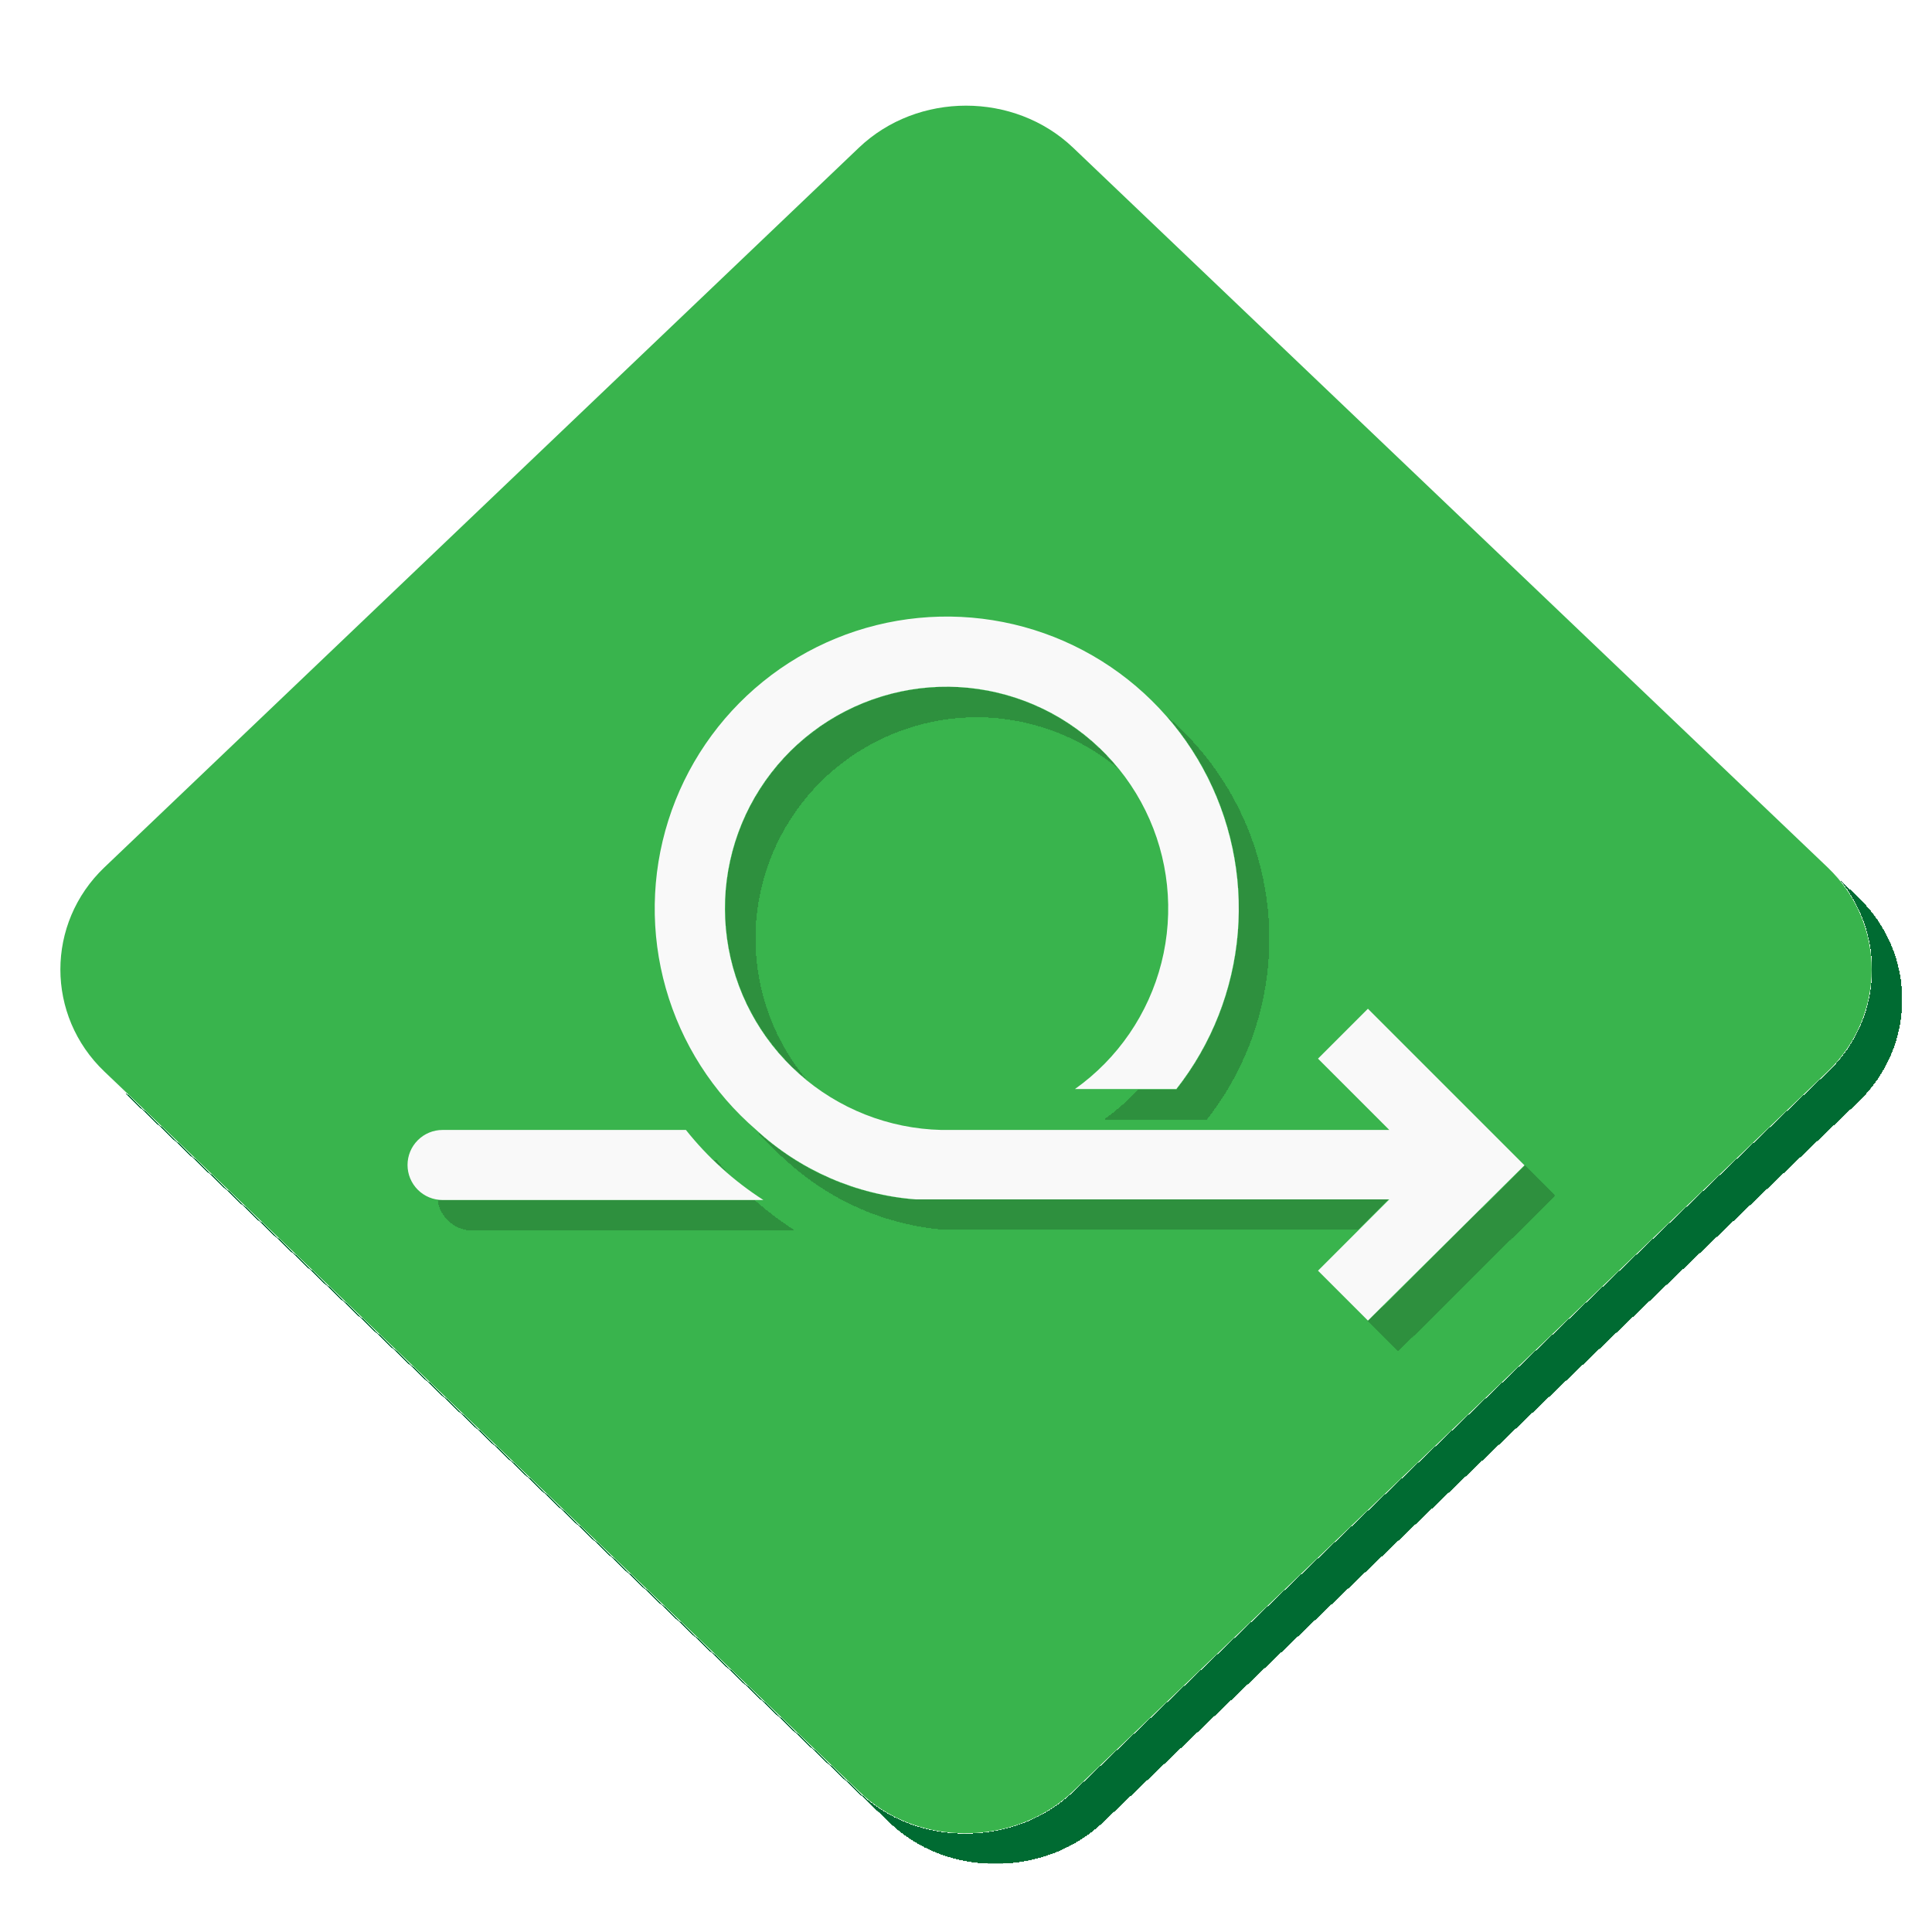
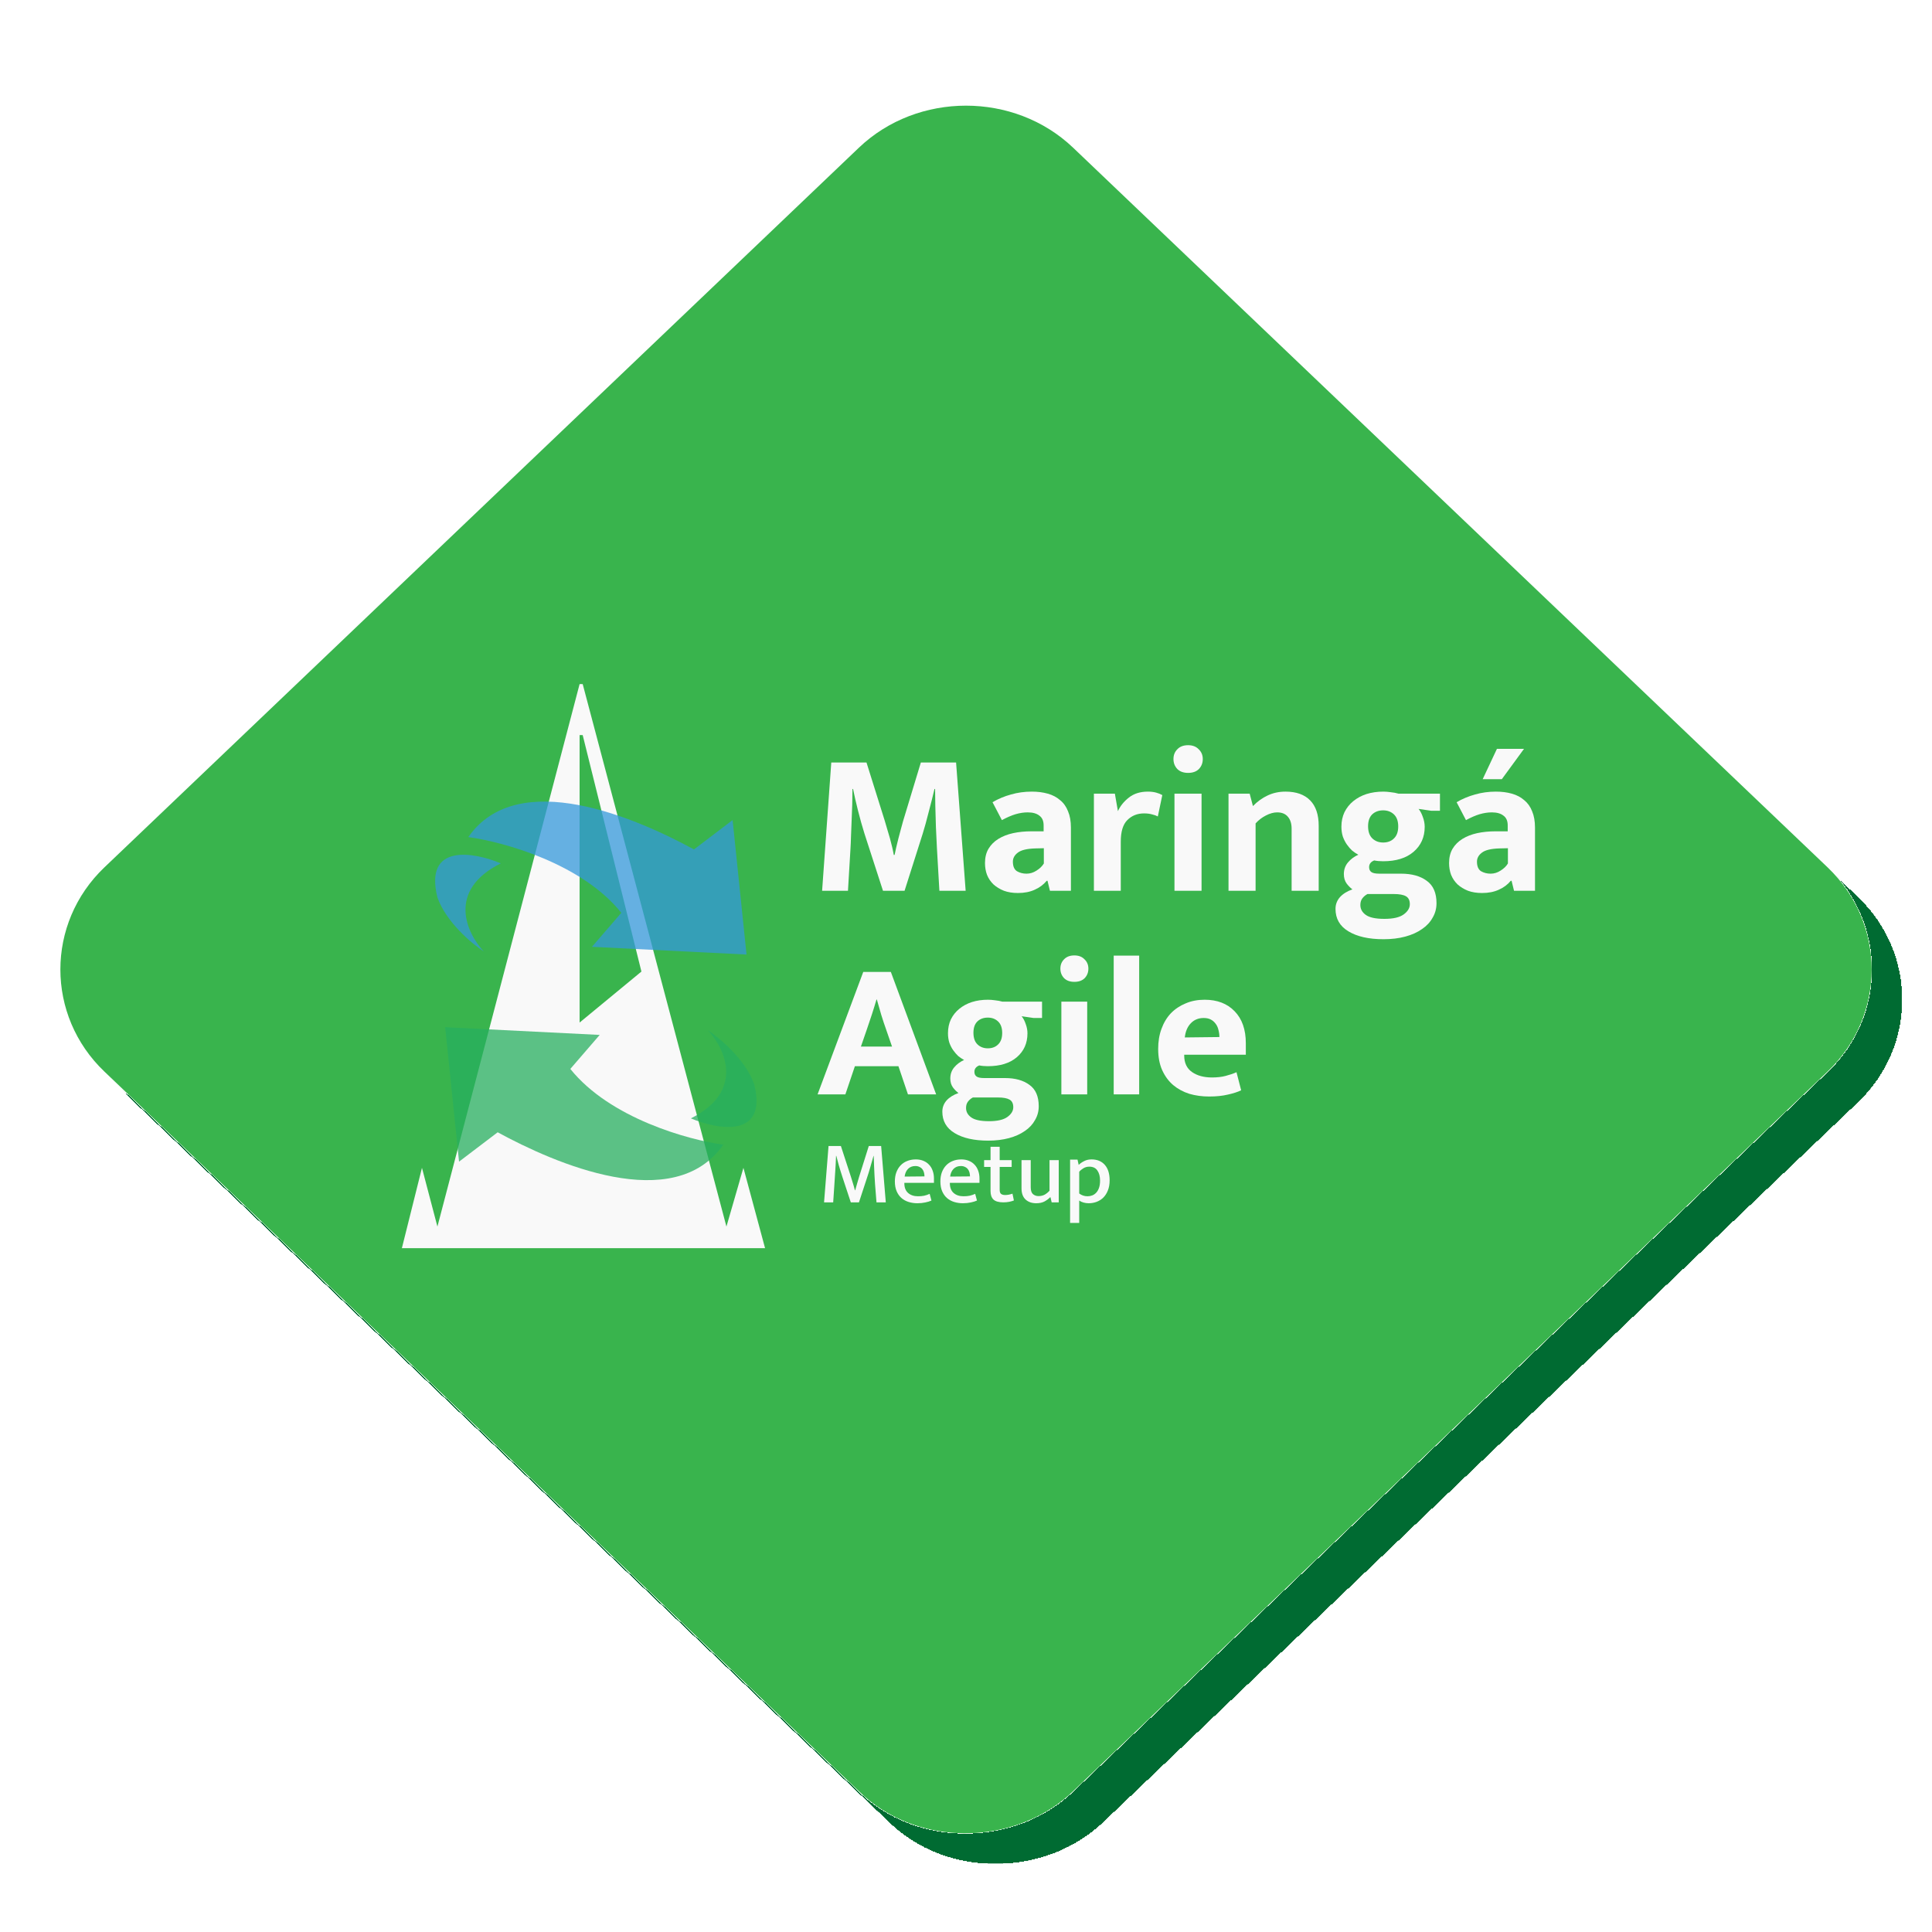
- <svg xmlns="http://www.w3.org/2000/svg" viewBox="0 0 128 128" fill="none">
-   <g filter="url(#filter0_d_104_2791)">
+ <svg xmlns="http://www.w3.org/2000/svg" width="128" height="128" viewBox="0 0 128 128" fill="none">
+   <g filter="url(#filter0_d_244_1658)">
    <path d="M56.905 118.676L6.919 70.997C3.027 67.285 3.027 61.175 6.919 57.463L56.905 9.784C60.797 6.072 67.203 6.072 71.095 9.784L121.081 57.463C124.973 61.175 124.973 67.285 121.081 70.997L71.095 118.676C69.853 119.86 68.345 120.667 66.743 121.095C64.58 121.674 62.251 121.565 60.179 120.769C58.972 120.305 57.852 119.607 56.905 118.676Z" fill="#39B44D" />
  </g>
-   <g filter="url(#filter1_d_104_2791)">
-     <path d="M45.444 74.862H29.321C28.705 74.862 28.115 75.106 27.68 75.542C27.244 75.977 27 76.567 27 77.183C27 77.798 27.244 78.389 27.68 78.824C28.115 79.259 28.705 79.504 29.321 79.504H50.578C48.624 78.248 46.889 76.68 45.444 74.862Z" fill="#F9F9F9" />
-     <path d="M90.628 66.831L87.321 70.138L92.045 74.862H62.367C58.88 74.78 55.536 73.459 52.933 71.136C50.331 68.813 48.64 65.64 48.164 62.184C47.689 58.729 48.458 55.216 50.336 52.276C52.214 49.337 55.076 47.161 58.412 46.14C61.747 45.118 65.337 45.317 68.539 46.702C71.741 48.086 74.346 50.564 75.887 53.694C77.428 56.823 77.804 60.399 76.949 63.781C76.094 67.163 74.063 70.13 71.219 72.151H77.935C80.277 69.171 81.692 65.569 82.005 61.792C82.318 58.015 81.514 54.229 79.694 50.905C77.874 47.58 75.118 44.864 71.767 43.092C68.417 41.321 64.62 40.572 60.848 40.94C57.076 41.307 53.495 42.774 50.549 45.159C47.604 47.544 45.424 50.742 44.279 54.355C43.135 57.968 43.077 61.837 44.113 65.483C45.149 69.129 47.233 72.39 50.106 74.862C53.014 77.541 56.74 79.162 60.683 79.462C61.114 79.462 61.566 79.462 62.018 79.462H92.045L87.321 84.186L90.628 87.493L101 77.203L90.628 66.831Z" fill="#F9F9F9" />
-   </g>
+   <path fill-rule="evenodd" clip-rule="evenodd" d="M38.605 45.322L48.128 81.263L49.254 77.372L50.688 82.696H26.625L27.956 77.372L28.98 81.263L38.4 45.322H38.605ZM38.4 67.747V48.701H38.605L42.496 64.368L38.4 67.747Z" fill="#F9F9F9" />
+   <path d="M31.027 55.459C33.314 55.766 38.543 57.2 41.164 60.477C40.673 61.05 39.663 62.217 39.219 62.729L49.459 63.241L48.537 54.333L45.977 56.278C42.223 54.23 34.304 50.749 31.027 55.459Z" fill="#3598DB" fill-opacity="0.75" />
+   <path d="M33.178 57.2C31.403 56.449 28.078 55.848 28.98 59.453C29.553 61.091 31.266 62.525 32.051 63.036C30.925 61.842 29.573 59.002 33.178 57.2Z" fill="#3598DB" fill-opacity="0.75" />
+   <path d="M47.923 75.836C45.636 75.529 40.407 74.095 37.786 70.819C38.277 70.245 39.287 69.078 39.731 68.566L29.492 68.054L30.413 76.962L32.973 75.017C36.727 77.065 44.646 80.546 47.923 75.836Z" fill="#27AE5F" fill-opacity="0.75" />
+   <path d="M45.772 74.095C47.547 74.846 50.872 75.447 49.971 71.843C49.397 70.204 47.684 68.771 46.899 68.259C48.025 69.453 49.377 72.293 45.772 74.095Z" fill="#27AE5F" fill-opacity="0.75" />
+   <path d="M96.504 53.148C96.891 52.923 97.3 52.752 97.732 52.635C98.163 52.51 98.622 52.447 99.108 52.447C99.494 52.447 99.845 52.492 100.16 52.581C100.483 52.671 100.758 52.815 100.983 53.013C101.216 53.202 101.392 53.449 101.509 53.755C101.635 54.052 101.698 54.411 101.698 54.834V59.016H100.308L100.146 58.355H100.092C99.885 58.607 99.62 58.805 99.296 58.948C98.982 59.092 98.613 59.164 98.19 59.164C97.84 59.164 97.529 59.115 97.26 59.016C96.99 58.908 96.76 58.769 96.572 58.598C96.383 58.418 96.239 58.206 96.14 57.964C96.05 57.721 96.005 57.46 96.005 57.181C96.005 56.813 96.081 56.498 96.234 56.237C96.396 55.967 96.617 55.747 96.895 55.576C97.174 55.405 97.498 55.279 97.867 55.198C98.244 55.117 98.649 55.077 99.081 55.077H99.89V54.686C99.89 54.389 99.796 54.173 99.607 54.038C99.427 53.894 99.171 53.822 98.838 53.822C98.577 53.822 98.307 53.863 98.028 53.944C97.759 54.025 97.457 54.155 97.125 54.335L96.504 53.148ZM99.903 56.197L99.323 56.21C98.775 56.228 98.393 56.322 98.177 56.493C97.961 56.655 97.853 56.853 97.853 57.087C97.853 57.393 97.943 57.604 98.123 57.721C98.312 57.829 98.523 57.883 98.757 57.883C98.991 57.883 99.211 57.815 99.418 57.68C99.634 57.545 99.796 57.388 99.903 57.208V56.197ZM99.499 51.624H98.231L99.175 49.614H100.969L99.499 51.624Z" fill="#F9F9F9" />
+   <path d="M88.872 54.767C88.872 54.416 88.94 54.097 89.075 53.809C89.219 53.521 89.412 53.278 89.655 53.081C89.907 52.874 90.199 52.716 90.532 52.608C90.873 52.501 91.246 52.447 91.651 52.447C91.804 52.447 91.971 52.46 92.15 52.487C92.33 52.505 92.497 52.536 92.649 52.581H95.401V53.715H94.821L93.985 53.593C94.102 53.737 94.196 53.917 94.268 54.133C94.349 54.349 94.39 54.564 94.39 54.78C94.39 55.464 94.142 56.017 93.648 56.439C93.162 56.853 92.492 57.06 91.638 57.06C91.413 57.06 91.215 57.042 91.044 57.006C90.819 57.096 90.707 57.244 90.707 57.451C90.707 57.595 90.756 57.703 90.855 57.775C90.954 57.847 91.13 57.883 91.381 57.883H92.825C93.535 57.883 94.102 58.04 94.525 58.355C94.956 58.661 95.172 59.155 95.172 59.839C95.172 60.19 95.087 60.509 94.916 60.797C94.754 61.093 94.52 61.345 94.214 61.552C93.909 61.768 93.54 61.934 93.108 62.051C92.676 62.168 92.195 62.226 91.665 62.226C90.684 62.226 89.907 62.051 89.331 61.7C88.764 61.359 88.481 60.864 88.481 60.216C88.481 59.92 88.58 59.659 88.778 59.434C88.976 59.218 89.25 59.047 89.601 58.922C89.475 58.831 89.349 58.706 89.223 58.544C89.097 58.373 89.034 58.162 89.034 57.91C89.034 57.613 89.124 57.357 89.304 57.141C89.484 56.925 89.713 56.754 89.992 56.628C89.857 56.556 89.722 56.466 89.587 56.358C89.461 56.242 89.344 56.107 89.237 55.954C89.129 55.801 89.039 55.626 88.967 55.428C88.904 55.23 88.872 55.01 88.872 54.767ZM90.599 59.232C90.464 59.304 90.352 59.398 90.262 59.515C90.172 59.632 90.127 59.78 90.127 59.96C90.127 60.221 90.244 60.437 90.478 60.608C90.721 60.788 91.134 60.877 91.719 60.877C92.303 60.877 92.73 60.779 93 60.581C93.27 60.383 93.405 60.158 93.405 59.906C93.405 59.654 93.319 59.479 93.149 59.38C92.978 59.281 92.712 59.232 92.353 59.232H90.599ZM92.636 54.753C92.636 54.403 92.541 54.137 92.353 53.957C92.164 53.778 91.925 53.688 91.638 53.688C91.341 53.688 91.098 53.778 90.909 53.957C90.729 54.137 90.639 54.398 90.639 54.74C90.639 55.099 90.734 55.369 90.923 55.549C91.112 55.729 91.35 55.819 91.638 55.819C91.934 55.819 92.173 55.729 92.353 55.549C92.541 55.369 92.636 55.104 92.636 54.753Z" fill="#F9F9F9" />
+   <path d="M83.186 59.016H81.392V52.581H82.794L83.01 53.404C83.307 53.099 83.631 52.865 83.982 52.703C84.341 52.532 84.737 52.447 85.169 52.447C85.879 52.447 86.423 52.64 86.801 53.027C87.179 53.413 87.367 53.975 87.367 54.713V59.016H85.573V54.902C85.573 54.569 85.492 54.308 85.331 54.119C85.169 53.921 84.93 53.822 84.616 53.822C84.382 53.822 84.135 53.89 83.874 54.025C83.622 54.151 83.392 54.326 83.186 54.551V59.016Z" fill="#F9F9F9" />
+   <path d="M77.812 59.016V52.581H79.606V59.016H77.812ZM78.716 51.206C78.41 51.206 78.172 51.12 78.001 50.949C77.83 50.769 77.745 50.549 77.745 50.288C77.745 50.027 77.83 49.812 78.001 49.641C78.172 49.461 78.41 49.371 78.716 49.371C79.013 49.371 79.246 49.461 79.417 49.641C79.597 49.812 79.687 50.027 79.687 50.288C79.687 50.549 79.602 50.769 79.431 50.949C79.26 51.12 79.022 51.206 78.716 51.206Z" fill="#F9F9F9" />
+   <path d="M72.474 59.016V52.581H73.863L74.065 53.742C74.218 53.4 74.461 53.099 74.794 52.838C75.126 52.577 75.545 52.447 76.048 52.447C76.255 52.447 76.439 52.469 76.601 52.514C76.763 52.559 76.898 52.613 77.006 52.676L76.709 54.092C76.61 54.038 76.484 53.993 76.332 53.957C76.179 53.912 75.999 53.89 75.792 53.89C75.351 53.89 74.983 54.038 74.686 54.335C74.398 54.623 74.254 55.099 74.254 55.765V59.016H72.474Z" fill="#F9F9F9" />
+   <path d="M65.757 53.148C66.144 52.923 66.553 52.752 66.985 52.635C67.417 52.51 67.875 52.447 68.361 52.447C68.748 52.447 69.098 52.492 69.413 52.581C69.737 52.671 70.011 52.815 70.236 53.013C70.47 53.202 70.645 53.449 70.762 53.755C70.888 54.052 70.951 54.411 70.951 54.834V59.016H69.561L69.4 58.355H69.346C69.139 58.607 68.874 58.804 68.55 58.948C68.235 59.092 67.866 59.164 67.444 59.164C67.093 59.164 66.783 59.115 66.513 59.016C66.243 58.908 66.014 58.769 65.825 58.598C65.636 58.418 65.492 58.206 65.393 57.964C65.303 57.721 65.258 57.46 65.258 57.181C65.258 56.813 65.335 56.498 65.488 56.237C65.65 55.967 65.87 55.747 66.149 55.576C66.427 55.405 66.751 55.279 67.12 55.198C67.498 55.117 67.902 55.077 68.334 55.077H69.143V54.686C69.143 54.389 69.049 54.173 68.86 54.038C68.68 53.894 68.424 53.822 68.091 53.822C67.83 53.822 67.561 53.863 67.282 53.944C67.012 54.025 66.711 54.155 66.378 54.335L65.757 53.148ZM69.157 56.197L68.577 56.21C68.028 56.228 67.646 56.322 67.43 56.493C67.214 56.655 67.106 56.853 67.106 57.087C67.106 57.393 67.196 57.604 67.376 57.721C67.565 57.829 67.776 57.883 68.01 57.883C68.244 57.883 68.464 57.815 68.671 57.68C68.887 57.545 69.049 57.388 69.157 57.208V56.197Z" fill="#F9F9F9" />
+   <path d="M55.074 50.517H57.407L58.621 54.389C58.675 54.56 58.729 54.744 58.783 54.942C58.846 55.14 58.905 55.338 58.959 55.536C59.013 55.733 59.062 55.927 59.107 56.116C59.152 56.304 59.188 56.48 59.215 56.642H59.269C59.296 56.498 59.332 56.331 59.377 56.143C59.422 55.945 59.471 55.742 59.525 55.536C59.579 55.329 59.633 55.126 59.687 54.929C59.741 54.731 59.791 54.551 59.835 54.389L61.009 50.517H63.343L63.977 59.016H62.237C62.183 58.081 62.129 57.145 62.075 56.21C62.021 55.275 61.985 54.331 61.967 53.377L61.953 52.271H61.913C61.796 52.766 61.666 53.283 61.522 53.822C61.387 54.362 61.256 54.834 61.13 55.239L59.93 59.016H58.5L57.272 55.225C57.12 54.74 56.976 54.227 56.841 53.688C56.706 53.148 56.598 52.676 56.517 52.271H56.477C56.477 52.595 56.472 52.937 56.463 53.296C56.454 53.647 56.441 53.998 56.423 54.349C56.414 54.699 56.4 55.045 56.382 55.387C56.373 55.72 56.36 56.026 56.342 56.304L56.18 59.016H54.467L55.074 50.517Z" fill="#F9F9F9" />
+   <path d="M82.539 69.879H78.457V69.93C78.457 70.419 78.629 70.784 78.973 71.025C79.316 71.265 79.758 71.385 80.299 71.385C80.642 71.385 80.943 71.351 81.2 71.282C81.466 71.213 81.707 71.132 81.921 71.037L82.23 72.235C81.999 72.347 81.707 72.441 81.355 72.518C81.003 72.604 80.586 72.647 80.106 72.647C79.642 72.647 79.204 72.587 78.792 72.467C78.389 72.338 78.033 72.145 77.724 71.887C77.423 71.63 77.183 71.304 77.002 70.909C76.822 70.514 76.732 70.042 76.732 69.492C76.732 69.003 76.805 68.561 76.951 68.166C77.097 67.763 77.303 67.419 77.569 67.136C77.844 66.853 78.17 66.634 78.548 66.479C78.925 66.316 79.346 66.235 79.81 66.235C80.642 66.235 81.303 66.488 81.793 66.994C82.29 67.501 82.539 68.209 82.539 69.119V69.879ZM80.788 68.707C80.788 68.544 80.767 68.385 80.724 68.23C80.689 68.076 80.629 67.943 80.543 67.831C80.458 67.711 80.35 67.617 80.222 67.548C80.093 67.479 79.934 67.445 79.745 67.445C79.402 67.445 79.118 67.561 78.895 67.793C78.672 68.024 78.539 68.338 78.496 68.733L80.788 68.707Z" fill="#F9F9F9" />
+   <path d="M73.786 72.505V63.312H75.473V72.505H73.786Z" fill="#F9F9F9" />
+   <path d="M70.318 72.505V66.363H72.03V72.505H70.318ZM71.18 65.05C70.889 65.05 70.661 64.968 70.498 64.805C70.335 64.634 70.253 64.423 70.253 64.174C70.253 63.925 70.335 63.719 70.498 63.556C70.661 63.385 70.889 63.299 71.18 63.299C71.464 63.299 71.687 63.385 71.85 63.556C72.022 63.719 72.108 63.925 72.108 64.174C72.108 64.423 72.026 64.634 71.863 64.805C71.7 64.968 71.472 65.05 71.18 65.05Z" fill="#F9F9F9" />
+   <path d="M62.806 68.449C62.806 68.115 62.87 67.81 62.999 67.535C63.136 67.26 63.321 67.029 63.553 66.84C63.793 66.642 64.072 66.492 64.39 66.389C64.716 66.286 65.072 66.235 65.458 66.235C65.604 66.235 65.763 66.248 65.935 66.273C66.106 66.29 66.265 66.32 66.411 66.363H69.038V67.445H68.484L67.686 67.329C67.797 67.466 67.888 67.638 67.956 67.844C68.034 68.05 68.072 68.256 68.072 68.462C68.072 69.115 67.836 69.642 67.364 70.046C66.9 70.441 66.261 70.638 65.445 70.638C65.231 70.638 65.042 70.621 64.879 70.587C64.664 70.673 64.557 70.814 64.557 71.012C64.557 71.149 64.604 71.252 64.699 71.321C64.793 71.389 64.96 71.424 65.201 71.424H66.579C67.257 71.424 67.797 71.574 68.201 71.874C68.613 72.166 68.819 72.638 68.819 73.291C68.819 73.626 68.737 73.93 68.574 74.205C68.42 74.488 68.197 74.729 67.905 74.926C67.613 75.132 67.261 75.291 66.849 75.403C66.437 75.514 65.978 75.57 65.471 75.57C64.535 75.57 63.793 75.403 63.244 75.068C62.703 74.742 62.432 74.269 62.432 73.651C62.432 73.368 62.527 73.119 62.716 72.904C62.904 72.698 63.166 72.535 63.501 72.415C63.381 72.329 63.261 72.209 63.141 72.055C63.02 71.892 62.96 71.69 62.96 71.45C62.96 71.166 63.046 70.922 63.218 70.716C63.389 70.51 63.608 70.346 63.874 70.226C63.746 70.158 63.617 70.072 63.488 69.969C63.368 69.857 63.257 69.728 63.153 69.582C63.05 69.436 62.965 69.269 62.896 69.08C62.836 68.891 62.806 68.681 62.806 68.449ZM64.454 72.711C64.325 72.78 64.218 72.87 64.132 72.982C64.046 73.093 64.003 73.235 64.003 73.407C64.003 73.656 64.115 73.862 64.338 74.025C64.57 74.197 64.965 74.282 65.523 74.282C66.081 74.282 66.488 74.188 66.746 73.999C67.004 73.81 67.132 73.596 67.132 73.355C67.132 73.115 67.051 72.947 66.888 72.853C66.725 72.759 66.471 72.711 66.128 72.711H64.454ZM66.398 68.436C66.398 68.102 66.308 67.848 66.128 67.677C65.948 67.505 65.72 67.419 65.445 67.419C65.162 67.419 64.93 67.505 64.75 67.677C64.578 67.848 64.493 68.097 64.493 68.424C64.493 68.767 64.583 69.025 64.763 69.196C64.943 69.368 65.171 69.454 65.445 69.454C65.729 69.454 65.956 69.368 66.128 69.196C66.308 69.025 66.398 68.771 66.398 68.436Z" fill="#F9F9F9" />
+   <path d="M57.038 69.338H59.099L58.725 68.256C58.605 67.921 58.493 67.587 58.39 67.252C58.287 66.909 58.189 66.565 58.094 66.222H58.069C57.974 66.548 57.871 66.883 57.759 67.226C57.648 67.561 57.532 67.904 57.412 68.256L57.038 69.338ZM57.193 64.393H59.021L62.022 72.505H60.154L59.523 70.638H56.639L56.008 72.505H54.167L57.193 64.393Z" fill="#F9F9F9" />
+   <path d="M72.129 79.718C72.01 79.718 71.896 79.702 71.785 79.671C71.674 79.639 71.579 79.596 71.501 79.54V81.022H70.896V76.826H71.388L71.465 77.175C71.576 77.073 71.7 76.988 71.838 76.921C71.977 76.849 72.137 76.814 72.319 76.814C72.69 76.814 72.982 76.934 73.196 77.175C73.409 77.416 73.516 77.758 73.516 78.201C73.516 78.458 73.476 78.683 73.397 78.876C73.322 79.066 73.219 79.224 73.089 79.351C72.963 79.473 72.814 79.566 72.644 79.629C72.478 79.689 72.307 79.718 72.129 79.718ZM72.17 77.294C72.02 77.294 71.886 77.332 71.767 77.407C71.653 77.478 71.564 77.553 71.501 77.632V79.072C71.662 79.195 71.846 79.256 72.052 79.256C72.154 79.256 72.255 79.238 72.354 79.203C72.453 79.167 72.542 79.108 72.621 79.025C72.7 78.942 72.763 78.835 72.81 78.705C72.858 78.57 72.882 78.408 72.882 78.219C72.882 77.938 72.822 77.715 72.704 77.549C72.589 77.379 72.411 77.294 72.17 77.294Z" fill="#F9F9F9" />
+   <path d="M69.533 76.861H70.144V79.659H69.675L69.598 79.321H69.575C69.476 79.424 69.351 79.517 69.201 79.6C69.051 79.679 68.869 79.718 68.656 79.718C68.36 79.718 68.123 79.635 67.945 79.469C67.767 79.303 67.678 79.054 67.678 78.722V76.861H68.288V78.657C68.288 78.874 68.338 79.027 68.437 79.114C68.539 79.201 68.662 79.244 68.804 79.244C68.958 79.244 69.095 79.212 69.213 79.149C69.332 79.082 69.438 78.995 69.533 78.888V76.861Z" fill="#F9F9F9" />
+   <path d="M67.025 77.312H66.231V78.823C66.231 78.962 66.263 79.054 66.326 79.102C66.393 79.149 66.482 79.173 66.593 79.173C66.672 79.173 66.754 79.165 66.841 79.149C66.932 79.129 67.011 79.108 67.079 79.084L67.173 79.534C67.094 79.566 66.992 79.596 66.865 79.623C66.743 79.647 66.612 79.659 66.474 79.659C66.174 79.659 65.956 79.598 65.822 79.475C65.692 79.349 65.626 79.163 65.626 78.918V77.312H65.2V76.861H65.626V75.978H66.231V76.861H67.025V77.312Z" fill="#F9F9F9" />
+   <path d="M64.893 78.367H62.931V78.391C62.931 78.675 63.014 78.89 63.18 79.037C63.346 79.183 63.565 79.256 63.838 79.256C63.988 79.256 64.122 79.244 64.241 79.22C64.363 79.193 64.486 79.151 64.608 79.096L64.727 79.54C64.612 79.592 64.476 79.633 64.318 79.665C64.16 79.7 63.986 79.718 63.796 79.718C63.595 79.718 63.403 79.691 63.221 79.635C63.039 79.58 62.879 79.493 62.741 79.374C62.607 79.256 62.5 79.106 62.421 78.924C62.342 78.742 62.303 78.525 62.303 78.272C62.303 78.055 62.334 77.857 62.397 77.679C62.465 77.497 62.557 77.343 62.676 77.217C62.798 77.087 62.945 76.988 63.114 76.921C63.288 76.849 63.48 76.814 63.69 76.814C63.871 76.814 64.035 76.844 64.181 76.903C64.332 76.962 64.458 77.047 64.561 77.158C64.667 77.264 64.748 77.397 64.804 77.555C64.863 77.709 64.893 77.881 64.893 78.07V78.367ZM64.264 77.94C64.264 77.845 64.252 77.756 64.229 77.673C64.205 77.59 64.17 77.519 64.122 77.46C64.075 77.397 64.011 77.347 63.932 77.312C63.857 77.272 63.767 77.252 63.66 77.252C63.462 77.252 63.3 77.316 63.174 77.442C63.051 77.569 62.976 77.739 62.949 77.952L64.264 77.94Z" fill="#F9F9F9" />
+   <path d="M61.877 78.367H59.915V78.391C59.915 78.675 59.998 78.89 60.164 79.037C60.33 79.183 60.55 79.256 60.822 79.256C60.972 79.256 61.107 79.244 61.225 79.22C61.348 79.193 61.47 79.151 61.593 79.096L61.711 79.54C61.597 79.592 61.46 79.633 61.302 79.665C61.144 79.7 60.97 79.718 60.781 79.718C60.579 79.718 60.388 79.691 60.206 79.635C60.024 79.58 59.864 79.493 59.726 79.374C59.591 79.256 59.485 79.106 59.406 78.924C59.327 78.742 59.287 78.525 59.287 78.272C59.287 78.055 59.319 77.857 59.382 77.679C59.449 77.497 59.542 77.343 59.66 77.217C59.783 77.087 59.929 76.988 60.099 76.921C60.273 76.849 60.465 76.814 60.674 76.814C60.856 76.814 61.02 76.844 61.166 76.903C61.316 76.962 61.443 77.047 61.545 77.158C61.652 77.264 61.733 77.397 61.788 77.555C61.847 77.709 61.877 77.881 61.877 78.07V78.367ZM61.249 77.94C61.249 77.845 61.237 77.756 61.213 77.673C61.19 77.59 61.154 77.519 61.107 77.46C61.059 77.397 60.996 77.347 60.917 77.312C60.842 77.272 60.751 77.252 60.644 77.252C60.447 77.252 60.285 77.316 60.158 77.442C60.036 77.569 59.961 77.739 59.933 77.952L61.249 77.94Z" fill="#F9F9F9" />
+   <path d="M54.893 75.925H55.711L56.368 77.94C56.424 78.11 56.471 78.264 56.511 78.402C56.554 78.537 56.598 78.689 56.641 78.859H56.659C56.702 78.716 56.746 78.564 56.789 78.402C56.837 78.24 56.882 78.086 56.926 77.94L57.56 75.925H58.378L58.686 79.659H58.07C58.038 79.264 58.006 78.867 57.975 78.468C57.947 78.064 57.925 77.661 57.91 77.258L57.886 76.577H57.874C57.807 76.822 57.736 77.071 57.661 77.324C57.59 77.576 57.514 77.82 57.435 78.053L56.908 79.659H56.368L55.835 78.047C55.78 77.877 55.73 77.723 55.687 77.584C55.647 77.446 55.61 77.32 55.574 77.205C55.543 77.087 55.513 76.976 55.485 76.873C55.458 76.77 55.432 76.672 55.408 76.577H55.391C55.379 76.913 55.361 77.254 55.337 77.602C55.313 77.95 55.292 78.284 55.272 78.604L55.201 79.659H54.596L54.893 75.925Z" fill="#F9F9F9" />
  <defs>
-     <filter id="filter0_d_104_2791" x="4" y="7" width="122" height="116.46" filterUnits="userSpaceOnUse" color-interpolation-filters="sRGB">
+     <filter id="filter0_d_244_1658" x="4" y="7" width="122" height="116.46" filterUnits="userSpaceOnUse" color-interpolation-filters="sRGB">
      <feFlood flood-opacity="0" result="BackgroundImageFix" />
      <feColorMatrix in="SourceAlpha" type="matrix" values="0 0 0 0 0 0 0 0 0 0 0 0 0 0 0 0 0 0 127 0" result="hardAlpha" />
      <feOffset dx="2" dy="2" />
      <feComposite in2="hardAlpha" operator="out" />
      <feColorMatrix type="matrix" values="0 0 0 0 0 0 0 0 0 0.42 0 0 0 0 0.196 0 0 0 1 0" />
-       <feBlend mode="normal" in2="BackgroundImageFix" result="effect1_dropShadow_104_2791" />
-       <feBlend mode="normal" in="SourceGraphic" in2="effect1_dropShadow_104_2791" result="shape" />
-     </filter>
-     <filter id="filter1_d_104_2791" x="27" y="40.848" width="76" height="48.645" filterUnits="userSpaceOnUse" color-interpolation-filters="sRGB">
-       <feFlood flood-opacity="0" result="BackgroundImageFix" />
-       <feColorMatrix in="SourceAlpha" type="matrix" values="0 0 0 0 0 0 0 0 0 0 0 0 0 0 0 0 0 0 127 0" result="hardAlpha" />
-       <feOffset dx="2" dy="2" />
-       <feComposite in2="hardAlpha" operator="out" />
-       <feColorMatrix type="matrix" values="0 0 0 0 0 0 0 0 0 0 0 0 0 0 0 0 0 0 0.2 0" />
-       <feBlend mode="normal" in2="BackgroundImageFix" result="effect1_dropShadow_104_2791" />
-       <feBlend mode="normal" in="SourceGraphic" in2="effect1_dropShadow_104_2791" result="shape" />
+       <feBlend mode="normal" in2="BackgroundImageFix" result="effect1_dropShadow_244_1658" />
+       <feBlend mode="normal" in="SourceGraphic" in2="effect1_dropShadow_244_1658" result="shape" />
    </filter>
  </defs>
</svg>
